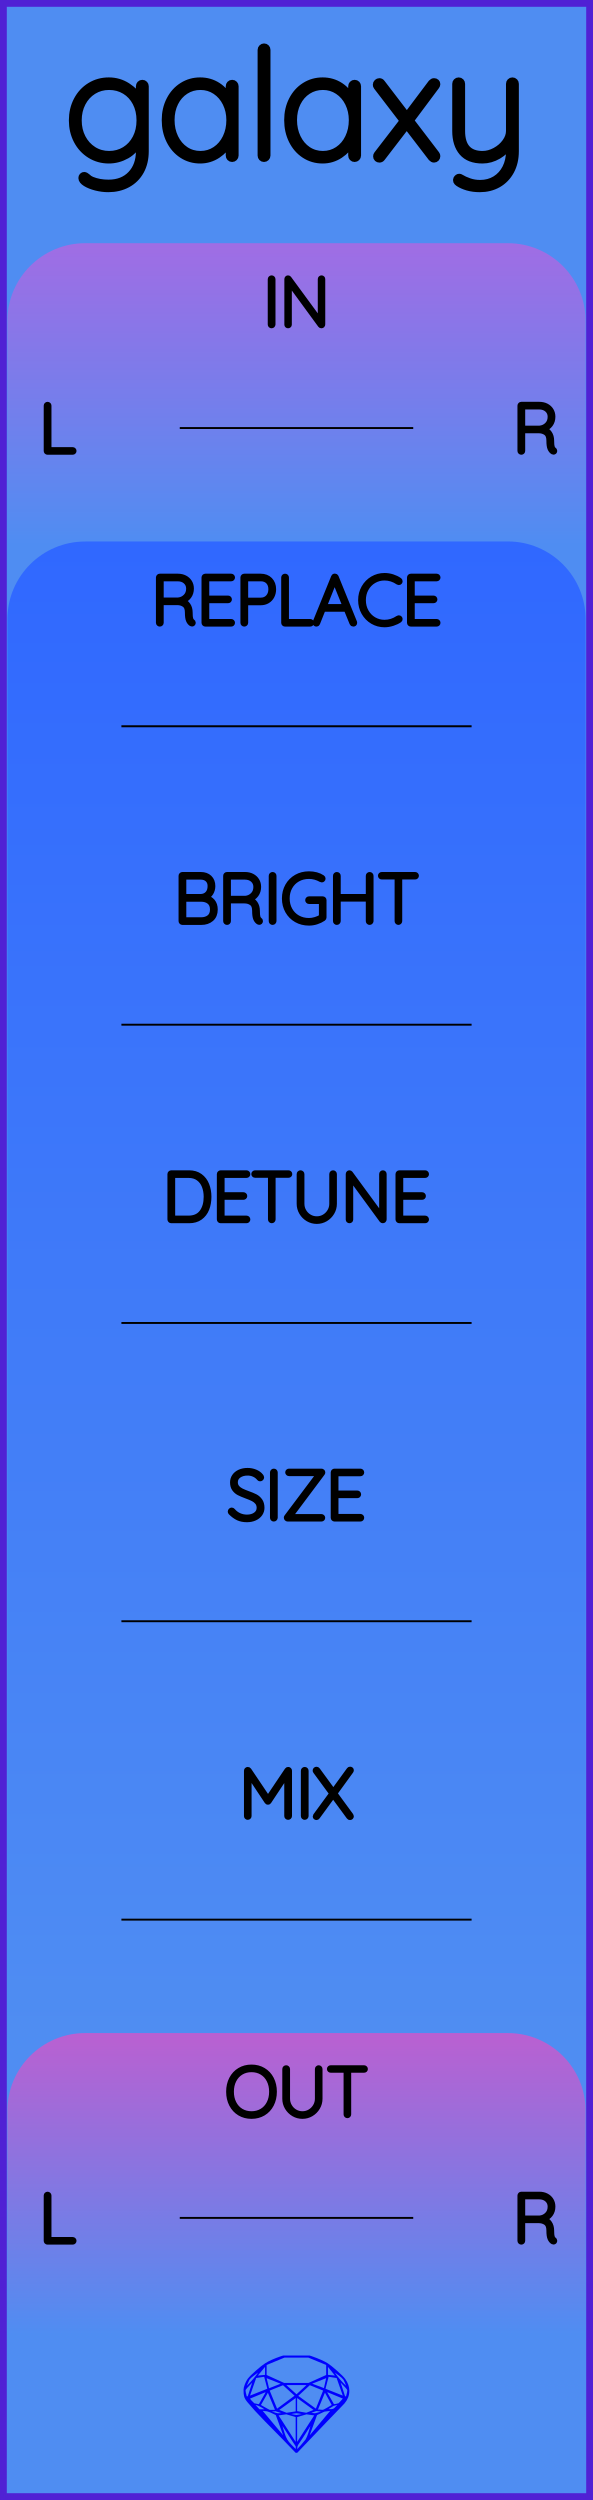
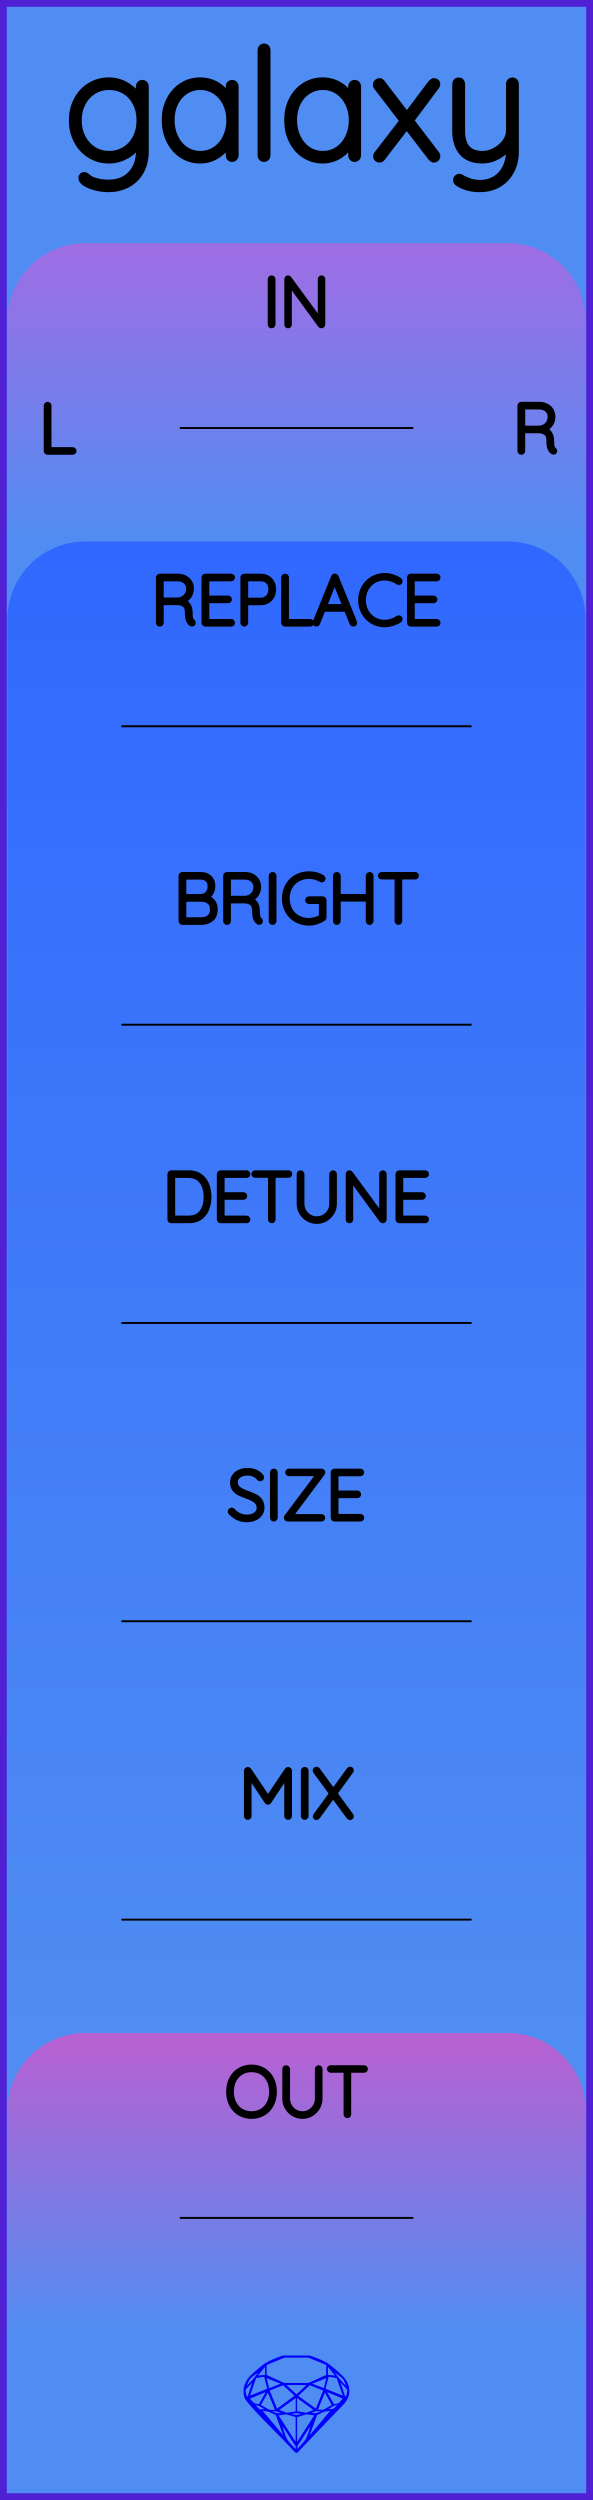
<svg xmlns="http://www.w3.org/2000/svg" width="30.48mm" height="128.50mm" viewBox="0 0 30.48 128.50">
  <g id="PanelLayer">
    <defs>
      <linearGradient id="gradient_in" x1="0" y1="12.5" x2="0" y2="28" gradientUnits="userSpaceOnUse">
        <stop style="stop-color:#a06de4;stop-opacity:1;" offset="0" />
        <stop style="stop-color:#4f8df2;stop-opacity:1;" offset="1" />
      </linearGradient>
      <linearGradient id="gradient_controls" x1="0" y1="27.833" x2="0" y2="104.667" gradientUnits="userSpaceOnUse">
        <stop style="stop-color:#3068ff;stop-opacity:1;" offset="0" />
        <stop style="stop-color:#4f8df2;stop-opacity:1;" offset="1" />
      </linearGradient>
      <linearGradient id="gradient_out" x1="0" y1="104.5" x2="0" y2="120" gradientUnits="userSpaceOnUse">
        <stop style="stop-color:#ba60d1;stop-opacity:1;" offset="0" />
        <stop style="stop-color:#4f8df2;stop-opacity:1;" offset="1" />
      </linearGradient>
    </defs>
    <rect id="border_rect" width="30.48" height="128.5" x="0" y="0" style="display:inline;fill:#4f8df2;fill-opacity:1;fill-rule:nonzero;stroke:#5021d4;stroke-width:0.7;stroke-linecap:round;stroke-linejoin:round;stroke-dasharray:none;stroke-opacity:1;image-rendering:auto" />
    <path id="model_name" d="M7.471 4.434V7.771Q7.471 8.361 7.231 8.795Q6.99 9.23 6.555 9.467Q6.121 9.703 5.562 9.703Q5.251 9.703 4.933 9.622Q4.615 9.54 4.409 9.412Q4.204 9.284 4.204 9.152Q4.204 9.09 4.239 9.052Q4.274 9.013 4.336 9.013Q4.382 9.013 4.475 9.09Q4.584 9.199 4.716 9.253Q5.096 9.409 5.577 9.409Q6.307 9.409 6.734 8.958Q7.161 8.508 7.161 7.771V7.235Q6.951 7.732 6.513 7.981Q6.074 8.229 5.593 8.229Q5.065 8.229 4.634 7.961Q4.204 7.693 3.959 7.228Q3.715 6.762 3.715 6.188Q3.715 5.613 3.959 5.148Q4.204 4.682 4.634 4.418Q5.065 4.154 5.593 4.154Q6.113 4.154 6.544 4.43Q6.974 4.705 7.161 5.093V4.434Q7.161 4.372 7.203 4.325Q7.246 4.278 7.316 4.278Q7.386 4.278 7.428 4.325Q7.471 4.372 7.471 4.434ZM7.192 6.188Q7.192 5.675 6.986 5.28Q6.78 4.884 6.42 4.667Q6.059 4.449 5.608 4.449Q5.158 4.449 4.797 4.674Q4.437 4.899 4.231 5.295Q4.025 5.691 4.025 6.188Q4.025 6.684 4.231 7.08Q4.437 7.476 4.797 7.705Q5.158 7.934 5.608 7.934Q6.059 7.934 6.42 7.713Q6.78 7.492 6.986 7.096Q7.192 6.7 7.192 6.188ZM12.089 4.434V7.996Q12.089 8.058 12.042 8.105Q11.996 8.151 11.934 8.151Q11.864 8.151 11.821 8.105Q11.778 8.058 11.778 7.996V7.298Q11.585 7.693 11.181 7.961Q10.777 8.229 10.288 8.229Q9.776 8.229 9.365 7.961Q8.954 7.693 8.721 7.224Q8.488 6.754 8.488 6.172Q8.488 5.598 8.725 5.136Q8.961 4.674 9.373 4.414Q9.784 4.154 10.288 4.154Q10.793 4.154 11.197 4.418Q11.6 4.682 11.778 5.124V4.434Q11.778 4.372 11.821 4.325Q11.864 4.278 11.934 4.278Q12.004 4.278 12.046 4.325Q12.089 4.372 12.089 4.434ZM11.81 6.172Q11.81 5.699 11.616 5.303Q11.421 4.907 11.076 4.678Q10.731 4.449 10.304 4.449Q9.877 4.449 9.532 4.67Q9.186 4.892 8.992 5.284Q8.798 5.675 8.798 6.172Q8.798 6.669 8.992 7.072Q9.186 7.476 9.528 7.705Q9.869 7.934 10.304 7.934Q10.731 7.934 11.076 7.705Q11.421 7.476 11.616 7.072Q11.81 6.669 11.81 6.172ZM13.571 8.151Q13.502 8.151 13.459 8.105Q13.416 8.058 13.416 7.996V2.563Q13.416 2.501 13.463 2.455Q13.509 2.408 13.571 2.408Q13.641 2.408 13.684 2.455Q13.727 2.501 13.727 2.563V7.996Q13.727 8.058 13.68 8.105Q13.633 8.151 13.571 8.151ZM18.383 4.434V7.996Q18.383 8.058 18.337 8.105Q18.29 8.151 18.228 8.151Q18.158 8.151 18.116 8.105Q18.073 8.058 18.073 7.996V7.298Q17.879 7.693 17.475 7.961Q17.072 8.229 16.583 8.229Q16.07 8.229 15.659 7.961Q15.248 7.693 15.015 7.224Q14.782 6.754 14.782 6.172Q14.782 5.598 15.019 5.136Q15.255 4.674 15.667 4.414Q16.078 4.154 16.583 4.154Q17.087 4.154 17.491 4.418Q17.894 4.682 18.073 5.124V4.434Q18.073 4.372 18.116 4.325Q18.158 4.278 18.228 4.278Q18.298 4.278 18.341 4.325Q18.383 4.372 18.383 4.434ZM18.104 6.172Q18.104 5.699 17.91 5.303Q17.716 4.907 17.37 4.678Q17.025 4.449 16.598 4.449Q16.171 4.449 15.826 4.67Q15.481 4.892 15.287 5.284Q15.092 5.675 15.092 6.172Q15.092 6.669 15.287 7.072Q15.481 7.476 15.822 7.705Q16.164 7.934 16.598 7.934Q17.025 7.934 17.37 7.705Q17.716 7.476 17.91 7.072Q18.104 6.669 18.104 6.172ZM22.427 7.934Q22.458 7.973 22.458 8.027Q22.458 8.089 22.415 8.136Q22.372 8.182 22.31 8.182Q22.241 8.182 22.178 8.112L20.906 6.452L19.625 8.12Q19.578 8.182 19.501 8.182Q19.439 8.182 19.396 8.143Q19.353 8.105 19.353 8.035Q19.353 7.981 19.384 7.942L20.719 6.211L19.369 4.449Q19.338 4.41 19.338 4.356Q19.338 4.286 19.388 4.24Q19.439 4.193 19.501 4.193Q19.578 4.193 19.625 4.263L20.913 5.947L22.178 4.263Q22.241 4.193 22.31 4.193Q22.38 4.193 22.419 4.232Q22.458 4.271 22.458 4.325Q22.458 4.372 22.419 4.426L21.1 6.195ZM26.494 4.31V7.771Q26.494 8.353 26.257 8.792Q26.02 9.23 25.605 9.467Q25.19 9.703 24.662 9.703Q24.32 9.703 24.037 9.622Q23.754 9.54 23.56 9.409Q23.42 9.315 23.474 9.199Q23.529 9.106 23.607 9.106Q23.645 9.106 23.676 9.129Q23.863 9.246 24.123 9.335Q24.383 9.424 24.677 9.424Q25.12 9.424 25.461 9.215Q25.803 9.005 25.993 8.629Q26.183 8.252 26.183 7.771V7.422Q26.005 7.771 25.613 8Q25.221 8.229 24.802 8.229Q24.103 8.229 23.762 7.829Q23.42 7.429 23.42 6.731V4.31Q23.42 4.247 23.463 4.201Q23.506 4.154 23.575 4.154Q23.645 4.154 23.688 4.201Q23.731 4.247 23.731 4.31V6.731Q23.731 7.934 24.802 7.934Q25.135 7.934 25.457 7.759Q25.78 7.585 25.981 7.305Q26.183 7.026 26.183 6.731V4.31Q26.183 4.247 26.226 4.201Q26.268 4.154 26.338 4.154Q26.408 4.154 26.451 4.201Q26.494 4.247 26.494 4.31Z" style="display:inline;stroke:#000000;stroke-width:0.35;stroke-linecap:round;stroke-linejoin:bevel" />
    <path id="sapphire_gemstone" d="m 17.955,122.900 q 0,0.342 -0.243,0.631 -0.044,0.052 -0.204,0.215 -0.187,0.19 -0.785,0.813 l -1.444,1.513 q -0.019,0.003 -0.044,0.003 -0.028,0 -0.041,-0.003 -0.083,-0.083 -0.648,-0.675 -0.469,-0.474 -0.934,-0.948 -0.557,-0.568 -0.898,-0.981 -0.132,-0.16 -0.168,-0.298 -0.028,-0.102 -0.028,-0.342 0,-0.11 0.072,-0.289 0.066,-0.165 0.141,-0.265 0.119,-0.157 0.422,-0.424 0.284,-0.251 0.474,-0.375 0.273,-0.179 0.819,-0.367 0.096,-0.033 0.11,-0.033 h 1.361 q 0.011,0 0.105,0.033 0.568,0.201 0.824,0.367 0.165,0.105 0.474,0.378 0.322,0.284 0.422,0.422 0.215,0.295 0.215,0.626 z m -0.168,-0.273 q -0.033,-0.107 -0.135,-0.309 -0.072,-0.094 -0.209,-0.198 -0.119,-0.085 -0.234,-0.171 0.245,0.364 0.579,0.678 z m -0.573,-0.524 -0.358,-0.446 v 0.411 z m 0.637,0.758 q 0,-0.052 -0.342,-0.394 l 0.229,0.703 h 0.05 q 0.063,-0.218 0.063,-0.309 z m -0.232,0.273 -0.317,-0.904 -0.411,-0.063 -0.16,0.615 z m 0.003,0.154 -0.772,-0.32 h -0.03 l 0.345,0.606 q 0.08,-0.003 0.234,-0.047 0.025,-0.014 0.223,-0.24 z m -0.857,-1.05 -0.719,0.284 0.604,0.226 z m 0,-0.163 v -0.515 l -0.918,-0.38 h -1.224 l -0.918,0.38 v 0.515 l 0.898,0.408 h 1.254 z m 0.573,1.538 q -0.069,0.011 -0.198,0.052 -0.085,0.055 -0.259,0.163 0.019,0 0.063,0.003 0.041,0 0.063,0 0.119,0 0.19,-0.069 0.072,-0.072 0.141,-0.149 z m -0.289,0.003 -0.347,-0.631 -0.364,0.879 q 0.025,-0.017 0.066,-0.017 0.03,0 0.085,0.011 0.058,0.008 0.088,0.008 0.05,0 0.229,-0.107 0.229,-0.138 0.243,-0.143 z m -0.441,-0.741 -0.684,-0.276 -0.593,0.548 0.904,0.656 z m -0.854,-0.284 h -1.036 l 0.524,0.474 z m 0.75,1.367 q -0.229,-0.03 -0.229,-0.03 -0.036,0 -0.273,0.094 l 0.19,0.019 q 0.011,0 0.311,-0.083 z m -0.389,-0.088 -0.843,-0.612 v 0.675 l 0.471,0.083 z m 0.854,0.05 q -0.099,0.006 -0.295,0.039 -0.011,0.003 -0.378,0.176 -0.13,0.347 -0.38,1.042 z m -2.544,-1.397 -0.719,-0.284 0.124,0.518 z m -0.802,-0.455 v -0.411 l -0.367,0.446 z m 1.516,1.072 -0.593,-0.54 -0.684,0.276 0.38,0.929 z m 0.369,0.943 q -0.033,-0.003 -0.135,-0.025 -0.085,-0.017 -0.138,-0.017 -0.052,0 -0.138,0.017 -0.102,0.022 -0.135,0.025 0.265,0.047 0.273,0.047 0.008,0 0.273,-0.047 z m -0.309,-0.138 v -0.686 l -0.843,0.612 0.372,0.146 z m 0.951,0.207 -0.397,-0.055 -0.48,0.141 v 1.276 z m -2.888,-2.202 q -0.119,0.085 -0.234,0.174 -0.146,0.107 -0.209,0.196 -0.044,0.105 -0.135,0.314 0.369,-0.364 0.579,-0.684 z m 0.477,0.832 -0.16,-0.615 -0.411,0.063 -0.317,0.904 z m 0.394,1.083 -0.364,-0.879 -0.356,0.631 q 0.435,0.251 0.452,0.251 0.091,0 0.267,-0.003 z m 1.822,0.83 q -0.132,0.212 -0.405,0.634 -0.077,0.107 -0.22,0.328 -0.058,0.105 -0.055,0.226 0.16,-0.152 0.433,-0.496 0.077,-0.13 0.141,-0.339 0.055,-0.176 0.107,-0.353 z m -1.494,-0.661 -0.27,-0.088 -0.008,-0.011 q -0.025,0 -0.107,0.011 -0.066,0.006 -0.107,0.006 0.273,0.091 0.311,0.091 0.025,0 0.182,-0.008 z m -0.81,-1.064 h -0.03 l -0.772,0.32 q 0.066,0.097 0.223,0.24 0.077,0.014 0.234,0.047 z m -0.689,-0.502 q -0.342,0.347 -0.342,0.394 0,0.08 0.063,0.309 h 0.05 z m 2.235,3.045 v -1.276 l -0.48,-0.141 -0.397,0.055 z m -1.607,-1.676 q -0.256,-0.182 -0.458,-0.223 0.066,0.077 0.204,0.223 z m 1.61,2.045 v -0.138 l -0.684,-1.05 q 0.052,0.176 0.107,0.353 0.063,0.209 0.141,0.339 0.069,0.119 0.204,0.259 0.116,0.119 0.232,0.237 z m -0.645,-0.706 q -0.116,-0.328 -0.38,-1.042 -0.135,-0.066 -0.273,-0.13 -0.16,-0.072 -0.289,-0.072 -0.052,0 -0.11,-0.014 z" style="stroke-width:0;fill:#0000ff;stroke:#2e2114;stroke-linecap:square;stroke-opacity:1" />
    <path id="in_art" d="M 0.38,28.00 L 0.38,16.50 A 4 4 0 0 1 4.38 12.5 L 26.10,12.50 A 4 4 0 0 1 30.1 16.5 L 30.10,12.50 L 30.10,28.00 z" style="fill:url(#gradient_in);fill-opacity:1;stroke-width:0;" />
    <path id="controls_art" d="M 0.38,104.67 L 0.38,31.83 A 4 4 0 0 1 4.38 27.833 L 26.10,27.83 A 4 4 0 0 1 30.1 31.833 L 30.10,27.83 L 30.10,104.67 z" style="fill:url(#gradient_controls);fill-opacity:1;stroke-width:0;" />
    <path id="out_art" d="M 0.38,120.00 L 0.38,108.50 A 4 4 0 0 1 4.38 104.5 L 26.10,104.50 A 4 4 0 0 1 30.1 108.5 L 30.10,104.50 L 30.10,120.00 z" style="fill:url(#gradient_out);fill-opacity:1;stroke-width:0;" />
    <path d="M13.961 16.749Q13.926 16.749 13.906 16.728Q13.887 16.706 13.887 16.675V14.354Q13.887 14.322 13.908 14.301Q13.929 14.279 13.961 14.279Q13.993 14.279 14.014 14.301Q14.035 14.322 14.035 14.354V16.675Q14.032 16.706 14.011 16.728Q13.989 16.749 13.961 16.749ZM16.593 14.346V16.671Q16.593 16.71 16.572 16.729Q16.551 16.749 16.519 16.749Q16.483 16.749 16.462 16.721L14.875 14.551V16.689Q14.875 16.714 14.855 16.731Q14.836 16.749 14.808 16.749Q14.776 16.749 14.758 16.731Q14.741 16.714 14.741 16.689V14.35Q14.741 14.315 14.76 14.297Q14.78 14.279 14.804 14.279Q14.836 14.279 14.857 14.304L16.459 16.488V14.346Q16.459 14.318 16.478 14.299Q16.498 14.279 16.526 14.279Q16.558 14.279 16.575 14.299Q16.593 14.318 16.593 14.346Z" style="stroke:#000000;stroke-width:0.25;stroke-linecap:round;stroke-linejoin:bevel" />
    <path d="M3.808 23.178Q3.808 23.21 3.787 23.229Q3.765 23.249 3.737 23.249H2.443Q2.411 23.249 2.391 23.228Q2.372 23.206 2.372 23.178V20.85Q2.372 20.822 2.393 20.801Q2.414 20.779 2.446 20.779Q2.478 20.779 2.499 20.801Q2.52 20.822 2.52 20.85V23.108H3.737Q3.765 23.108 3.787 23.129Q3.808 23.15 3.808 23.178Z" style="stroke:#000000;stroke-width:0.25;stroke-linecap:round;stroke-linejoin:bevel" />
    <path d="M28.517 23.175Q28.517 23.206 28.498 23.226Q28.478 23.245 28.45 23.245Q28.429 23.245 28.418 23.238Q28.323 23.185 28.267 23.06Q28.21 22.935 28.21 22.649Q28.21 22.36 28.055 22.252Q27.9 22.145 27.695 22.145H26.87V23.178Q26.87 23.206 26.849 23.228Q26.827 23.249 26.796 23.249Q26.764 23.249 26.743 23.228Q26.722 23.206 26.722 23.178V20.85Q26.722 20.822 26.743 20.801Q26.764 20.779 26.792 20.779H27.723Q27.928 20.779 28.087 20.862Q28.246 20.945 28.334 21.09Q28.422 21.235 28.422 21.418Q28.422 21.654 28.297 21.824Q28.172 21.993 27.97 22.053Q28.14 22.106 28.249 22.263Q28.358 22.42 28.358 22.649Q28.358 22.886 28.388 22.979Q28.418 23.072 28.478 23.111Q28.517 23.136 28.517 23.175ZM27.741 22.003Q27.963 21.982 28.119 21.827Q28.274 21.672 28.274 21.421Q28.274 21.203 28.119 21.062Q27.963 20.921 27.706 20.921H26.87V22.003Z" style="stroke:#000000;stroke-width:0.25;stroke-linecap:round;stroke-linejoin:bevel" />
    <path d="M12.928 108.784Q12.585 108.784 12.317 108.624Q12.049 108.463 11.899 108.174Q11.749 107.885 11.749 107.514Q11.749 107.144 11.899 106.854Q12.049 106.565 12.317 106.405Q12.585 106.244 12.928 106.244Q13.27 106.244 13.538 106.405Q13.806 106.565 13.956 106.854Q14.106 107.144 14.106 107.514Q14.106 107.885 13.956 108.174Q13.806 108.463 13.538 108.624Q13.27 108.784 12.928 108.784ZM12.928 106.385Q12.628 106.385 12.393 106.526Q12.159 106.667 12.028 106.925Q11.897 107.183 11.897 107.514Q11.897 107.846 12.028 108.103Q12.159 108.361 12.393 108.502Q12.628 108.643 12.928 108.643Q13.227 108.643 13.462 108.502Q13.697 108.361 13.827 108.103Q13.958 107.846 13.958 107.514Q13.958 107.183 13.827 106.925Q13.697 106.667 13.462 106.526Q13.227 106.385 12.928 106.385ZM16.452 106.35V107.874Q16.452 108.121 16.328 108.329Q16.205 108.537 15.997 108.661Q15.789 108.784 15.545 108.784Q15.298 108.784 15.09 108.661Q14.882 108.537 14.758 108.329Q14.635 108.121 14.635 107.874V106.35Q14.635 106.318 14.656 106.299Q14.677 106.279 14.709 106.279Q14.741 106.279 14.762 106.301Q14.783 106.322 14.783 106.35V107.874Q14.783 108.082 14.886 108.258Q14.988 108.435 15.162 108.539Q15.337 108.643 15.545 108.643Q15.753 108.643 15.928 108.539Q16.102 108.435 16.207 108.258Q16.311 108.082 16.311 107.874V106.35Q16.311 106.322 16.33 106.301Q16.349 106.279 16.381 106.279Q16.413 106.279 16.432 106.301Q16.452 106.322 16.452 106.35ZM18.784 106.346Q18.784 106.378 18.764 106.396Q18.745 106.413 18.713 106.413H17.926V108.678Q17.926 108.707 17.905 108.728Q17.884 108.749 17.856 108.749Q17.824 108.749 17.805 108.728Q17.785 108.707 17.785 108.678V106.413H16.999Q16.97 106.413 16.949 106.394Q16.928 106.375 16.928 106.346Q16.928 106.318 16.949 106.299Q16.97 106.279 16.999 106.279H18.713Q18.741 106.279 18.762 106.299Q18.784 106.318 18.784 106.346Z" style="stroke:#000000;stroke-width:0.25;stroke-linecap:round;stroke-linejoin:bevel" />
-     <path d="M3.808 115.178Q3.808 115.21 3.787 115.229Q3.765 115.249 3.737 115.249H2.443Q2.411 115.249 2.391 115.228Q2.372 115.207 2.372 115.178V112.85Q2.372 112.822 2.393 112.801Q2.414 112.779 2.446 112.779Q2.478 112.779 2.499 112.801Q2.52 112.822 2.52 112.85V115.108H3.737Q3.765 115.108 3.787 115.129Q3.808 115.15 3.808 115.178Z" style="stroke:#000000;stroke-width:0.25;stroke-linecap:round;stroke-linejoin:bevel" />
-     <path d="M28.517 115.175Q28.517 115.207 28.498 115.226Q28.478 115.245 28.45 115.245Q28.429 115.245 28.418 115.238Q28.323 115.185 28.267 115.06Q28.21 114.935 28.21 114.649Q28.21 114.36 28.055 114.252Q27.9 114.145 27.695 114.145H26.87V115.178Q26.87 115.207 26.849 115.228Q26.827 115.249 26.796 115.249Q26.764 115.249 26.743 115.228Q26.722 115.207 26.722 115.178V112.85Q26.722 112.822 26.743 112.801Q26.764 112.779 26.792 112.779H27.723Q27.928 112.779 28.087 112.862Q28.246 112.945 28.334 113.09Q28.422 113.234 28.422 113.418Q28.422 113.654 28.297 113.824Q28.172 113.993 27.97 114.053Q28.14 114.106 28.249 114.263Q28.358 114.42 28.358 114.649Q28.358 114.885 28.388 114.979Q28.418 115.072 28.478 115.111Q28.517 115.136 28.517 115.175ZM27.741 114.004Q27.963 113.982 28.119 113.827Q28.274 113.672 28.274 113.421Q28.274 113.203 28.119 113.062Q27.963 112.921 27.706 112.921H26.87V114.004Z" style="stroke:#000000;stroke-width:0.25;stroke-linecap:round;stroke-linejoin:bevel" />
    <path d="M 9.24,22.00 L 21.24,22.00 z " style="stroke:#000000;stroke-width:0.1;stroke-linecap:round;stroke-linejoin:bevel;stroke-dasharray:none" />
    <path d="M 9.24,114.00 L 21.24,114.00 z " style="stroke:#000000;stroke-width:0.1;stroke-linecap:round;stroke-linejoin:bevel;stroke-dasharray:none" />
    <path d="M9.936 32.008Q9.936 32.04 9.917 32.059Q9.897 32.079 9.869 32.079Q9.848 32.079 9.837 32.072Q9.742 32.019 9.686 31.893Q9.629 31.768 9.629 31.482Q9.629 31.193 9.474 31.086Q9.319 30.978 9.114 30.978H8.289V32.012Q8.289 32.04 8.267 32.061Q8.246 32.082 8.214 32.082Q8.183 32.082 8.162 32.061Q8.14 32.04 8.14 32.012V29.683Q8.14 29.655 8.162 29.634Q8.183 29.613 8.211 29.613H9.142Q9.347 29.613 9.506 29.696Q9.664 29.779 9.753 29.923Q9.841 30.068 9.841 30.251Q9.841 30.488 9.716 30.657Q9.59 30.826 9.389 30.886Q9.559 30.939 9.668 31.096Q9.777 31.253 9.777 31.482Q9.777 31.719 9.807 31.812Q9.837 31.906 9.897 31.945Q9.936 31.969 9.936 32.008ZM9.16 30.837Q9.382 30.816 9.537 30.66Q9.693 30.505 9.693 30.255Q9.693 30.036 9.537 29.895Q9.382 29.754 9.125 29.754H8.289V30.837ZM11.954 32.012Q11.954 32.043 11.933 32.063Q11.912 32.082 11.883 32.082H10.553Q10.525 32.082 10.504 32.061Q10.483 32.04 10.483 32.012V29.683Q10.483 29.655 10.504 29.634Q10.525 29.613 10.553 29.613H11.883Q11.912 29.613 11.933 29.634Q11.954 29.655 11.954 29.683Q11.954 29.715 11.933 29.734Q11.912 29.754 11.883 29.754H10.631V30.738H11.725Q11.753 30.738 11.774 30.759Q11.795 30.78 11.795 30.809Q11.795 30.84 11.774 30.86Q11.753 30.879 11.725 30.879H10.631V31.941H11.883Q11.912 31.941 11.933 31.962Q11.954 31.983 11.954 32.012ZM14.067 30.287Q14.067 30.484 13.984 30.645Q13.901 30.805 13.749 30.895Q13.598 30.985 13.4 30.985H12.631V32.012Q12.631 32.04 12.608 32.061Q12.585 32.082 12.557 32.082Q12.525 32.082 12.504 32.061Q12.483 32.04 12.483 32.012V29.683Q12.483 29.655 12.504 29.634Q12.525 29.613 12.554 29.613H13.4Q13.7 29.613 13.884 29.8Q14.067 29.987 14.067 30.287ZM13.919 30.287Q13.919 30.043 13.78 29.898Q13.64 29.754 13.4 29.754H12.631V30.844H13.4Q13.637 30.844 13.778 30.687Q13.919 30.53 13.919 30.287ZM16.014 32.012Q16.014 32.043 15.993 32.063Q15.972 32.082 15.944 32.082H14.649Q14.617 32.082 14.598 32.061Q14.579 32.04 14.579 32.012V29.683Q14.579 29.655 14.6 29.634Q14.621 29.613 14.653 29.613Q14.684 29.613 14.706 29.634Q14.727 29.655 14.727 29.683V31.941H15.944Q15.972 31.941 15.993 31.962Q16.014 31.983 16.014 32.012ZM18.233 32.015Q18.233 32.047 18.212 32.065Q18.191 32.082 18.159 32.082Q18.134 32.082 18.115 32.07Q18.096 32.057 18.089 32.036L17.792 31.31L17.796 31.317H16.614L16.328 32.036Q16.311 32.082 16.265 32.082Q16.233 32.082 16.214 32.065Q16.194 32.047 16.191 32.022Q16.187 32.008 16.194 31.987L17.143 29.651Q17.154 29.623 17.17 29.614Q17.186 29.606 17.21 29.606Q17.263 29.606 17.281 29.651L18.23 31.987Q18.233 31.997 18.233 32.015ZM16.671 31.175H17.739L17.2 29.846ZM20.569 29.874Q20.569 29.902 20.555 29.92Q20.533 29.948 20.502 29.948Q20.488 29.948 20.459 29.934Q20.131 29.712 19.764 29.712Q19.468 29.712 19.219 29.858Q18.971 30.004 18.826 30.264Q18.681 30.523 18.681 30.847Q18.681 31.172 18.826 31.431Q18.971 31.691 19.219 31.837Q19.468 31.983 19.764 31.983Q20.135 31.983 20.456 31.765Q20.474 31.751 20.498 31.751Q20.533 31.751 20.555 31.779Q20.569 31.796 20.569 31.821Q20.569 31.856 20.541 31.878Q20.403 31.976 20.186 32.047Q19.969 32.117 19.764 32.117Q19.429 32.117 19.147 31.952Q18.865 31.786 18.699 31.495Q18.533 31.204 18.533 30.847Q18.533 30.491 18.699 30.2Q18.865 29.909 19.147 29.743Q19.429 29.577 19.764 29.577Q19.976 29.577 20.175 29.641Q20.375 29.704 20.537 29.817Q20.569 29.842 20.569 29.874ZM22.516 32.012Q22.516 32.043 22.495 32.063Q22.474 32.082 22.445 32.082H21.116Q21.087 32.082 21.066 32.061Q21.045 32.04 21.045 32.012V29.683Q21.045 29.655 21.066 29.634Q21.087 29.613 21.116 29.613H22.445Q22.474 29.613 22.495 29.634Q22.516 29.655 22.516 29.683Q22.516 29.715 22.495 29.734Q22.474 29.754 22.445 29.754H21.193V30.738H22.287Q22.315 30.738 22.336 30.759Q22.357 30.78 22.357 30.809Q22.357 30.84 22.336 30.86Q22.315 30.879 22.287 30.879H21.193V31.941H22.445Q22.474 31.941 22.495 31.962Q22.516 31.983 22.516 32.012Z" style="stroke:#000000;stroke-width:0.25;stroke-linecap:round;stroke-linejoin:bevel" />
    <path d="M 6.24,37.33 L 24.24,37.33 z " style="stroke:#000000;stroke-width:0.1;stroke-linecap:round;stroke-linejoin:bevel;stroke-dasharray:none" />
    <path d="M11.067 46.749Q11.067 47.07 10.864 47.243Q10.661 47.416 10.347 47.416H9.373Q9.345 47.416 9.324 47.394Q9.303 47.373 9.303 47.345V45.017Q9.303 44.988 9.324 44.967Q9.345 44.946 9.373 44.946H10.322Q10.604 44.946 10.774 45.108Q10.943 45.271 10.943 45.546Q10.943 45.743 10.844 45.904Q10.746 46.064 10.569 46.124Q10.795 46.167 10.931 46.329Q11.067 46.491 11.067 46.749ZM10.305 45.087H9.451V46.078H10.305Q10.523 46.075 10.659 45.936Q10.795 45.796 10.795 45.542Q10.795 45.334 10.666 45.211Q10.537 45.087 10.305 45.087ZM10.918 46.749Q10.918 46.488 10.756 46.355Q10.594 46.223 10.329 46.223H9.451V47.274H10.329Q10.594 47.274 10.756 47.142Q10.918 47.01 10.918 46.749ZM13.391 47.341Q13.391 47.373 13.372 47.393Q13.353 47.412 13.324 47.412Q13.303 47.412 13.293 47.405Q13.197 47.352 13.141 47.227Q13.085 47.102 13.085 46.816Q13.085 46.526 12.929 46.419Q12.774 46.311 12.569 46.311H11.744V47.345Q11.744 47.373 11.723 47.394Q11.702 47.416 11.67 47.416Q11.638 47.416 11.617 47.394Q11.596 47.373 11.596 47.345V45.017Q11.596 44.988 11.617 44.967Q11.638 44.946 11.666 44.946H12.598Q12.802 44.946 12.961 45.029Q13.12 45.112 13.208 45.257Q13.296 45.401 13.296 45.585Q13.296 45.821 13.171 45.99Q13.046 46.16 12.845 46.22Q13.014 46.273 13.123 46.429Q13.233 46.587 13.233 46.816Q13.233 47.052 13.263 47.146Q13.293 47.239 13.353 47.278Q13.391 47.303 13.391 47.341ZM12.615 46.17Q12.838 46.149 12.993 45.994Q13.148 45.839 13.148 45.588Q13.148 45.369 12.993 45.228Q12.838 45.087 12.58 45.087H11.744V46.17ZM14.012 47.416Q13.977 47.416 13.958 47.394Q13.938 47.373 13.938 47.341V45.02Q13.938 44.988 13.959 44.967Q13.981 44.946 14.012 44.946Q14.044 44.946 14.065 44.967Q14.086 44.988 14.086 45.02V47.341Q14.083 47.373 14.062 47.394Q14.041 47.416 14.012 47.416ZM16.658 46.269V47.154Q16.658 47.197 16.626 47.218Q16.464 47.327 16.272 47.389Q16.08 47.451 15.882 47.451Q15.519 47.451 15.231 47.287Q14.944 47.123 14.78 46.833Q14.616 46.544 14.616 46.181Q14.616 45.817 14.78 45.528Q14.944 45.239 15.231 45.075Q15.519 44.911 15.882 44.911Q16.08 44.911 16.258 44.958Q16.436 45.006 16.577 45.101Q16.609 45.122 16.609 45.161Q16.609 45.193 16.586 45.212Q16.563 45.232 16.542 45.232Q16.524 45.232 16.496 45.218Q16.2 45.052 15.882 45.052Q15.557 45.052 15.303 45.197Q15.05 45.341 14.907 45.599Q14.764 45.856 14.764 46.181Q14.764 46.505 14.907 46.763Q15.05 47.02 15.303 47.165Q15.557 47.31 15.882 47.31Q16.044 47.31 16.212 47.258Q16.38 47.207 16.517 47.123V46.34H15.882Q15.854 46.34 15.833 46.318Q15.812 46.297 15.812 46.269Q15.812 46.237 15.833 46.218Q15.854 46.198 15.882 46.198H16.588Q16.619 46.198 16.639 46.22Q16.658 46.241 16.658 46.269ZM19.075 45.02V47.341Q19.071 47.373 19.05 47.394Q19.029 47.416 19.001 47.416Q18.965 47.416 18.946 47.394Q18.927 47.373 18.927 47.341V46.216H17.388V47.341Q17.385 47.373 17.364 47.394Q17.343 47.416 17.314 47.416Q17.279 47.416 17.26 47.394Q17.24 47.373 17.24 47.341V45.02Q17.24 44.988 17.261 44.967Q17.283 44.946 17.314 44.946Q17.346 44.946 17.367 44.967Q17.388 44.988 17.388 45.02V46.075H18.927V45.02Q18.927 44.988 18.948 44.967Q18.969 44.946 19.001 44.946Q19.032 44.946 19.053 44.967Q19.075 44.988 19.075 45.02ZM21.407 45.013Q21.407 45.045 21.387 45.062Q21.368 45.08 21.336 45.08H20.549V47.345Q20.549 47.373 20.528 47.394Q20.507 47.416 20.479 47.416Q20.447 47.416 20.428 47.394Q20.408 47.373 20.408 47.345V45.08H19.622Q19.593 45.08 19.572 45.061Q19.551 45.041 19.551 45.013Q19.551 44.985 19.572 44.965Q19.593 44.946 19.622 44.946H21.336Q21.364 44.946 21.385 44.965Q21.407 44.985 21.407 45.013Z" style="stroke:#000000;stroke-width:0.25;stroke-linecap:round;stroke-linejoin:bevel" />
    <path d="M 6.24,52.67 L 24.24,52.67 z " style="stroke:#000000;stroke-width:0.1;stroke-linecap:round;stroke-linejoin:bevel;stroke-dasharray:none" />
    <path d="M10.742 61.514Q10.742 61.863 10.631 62.142Q10.52 62.421 10.29 62.585Q10.061 62.749 9.719 62.749H8.802Q8.774 62.749 8.752 62.728Q8.731 62.706 8.731 62.678V60.35Q8.731 60.322 8.752 60.301Q8.774 60.279 8.802 60.279H9.719Q10.058 60.279 10.289 60.449Q10.52 60.618 10.631 60.898Q10.742 61.179 10.742 61.514ZM10.594 61.514Q10.594 61.214 10.497 60.965Q10.4 60.717 10.197 60.569Q9.994 60.42 9.684 60.42H8.879V62.608H9.684Q10.142 62.608 10.368 62.306Q10.594 62.005 10.594 61.514ZM12.742 62.678Q12.742 62.71 12.721 62.729Q12.7 62.749 12.672 62.749H11.342Q11.314 62.749 11.292 62.728Q11.271 62.706 11.271 62.678V60.35Q11.271 60.322 11.292 60.301Q11.314 60.279 11.342 60.279H12.672Q12.7 60.279 12.721 60.301Q12.742 60.322 12.742 60.35Q12.742 60.382 12.721 60.401Q12.7 60.42 12.672 60.42H11.419V61.405H12.513Q12.541 61.405 12.562 61.426Q12.584 61.447 12.584 61.475Q12.584 61.507 12.562 61.526Q12.541 61.546 12.513 61.546H11.419V62.608H12.672Q12.7 62.608 12.721 62.629Q12.742 62.65 12.742 62.678ZM14.898 60.346Q14.898 60.378 14.878 60.396Q14.859 60.413 14.827 60.413H14.041V62.678Q14.041 62.706 14.019 62.728Q13.998 62.749 13.97 62.749Q13.938 62.749 13.919 62.728Q13.899 62.706 13.899 62.678V60.413H13.113Q13.085 60.413 13.063 60.394Q13.042 60.375 13.042 60.346Q13.042 60.318 13.063 60.299Q13.085 60.279 13.113 60.279H14.827Q14.855 60.279 14.877 60.299Q14.898 60.318 14.898 60.346ZM17.191 60.35V61.874Q17.191 62.121 17.067 62.329Q16.944 62.537 16.736 62.661Q16.528 62.784 16.284 62.784Q16.037 62.784 15.829 62.661Q15.621 62.537 15.498 62.329Q15.374 62.121 15.374 61.874V60.35Q15.374 60.318 15.395 60.299Q15.416 60.279 15.448 60.279Q15.48 60.279 15.501 60.301Q15.522 60.322 15.522 60.35V61.874Q15.522 62.082 15.624 62.258Q15.727 62.435 15.902 62.539Q16.076 62.643 16.284 62.643Q16.492 62.643 16.667 62.539Q16.842 62.435 16.946 62.258Q17.05 62.082 17.05 61.874V60.35Q17.05 60.322 17.069 60.301Q17.089 60.279 17.12 60.279Q17.152 60.279 17.172 60.301Q17.191 60.322 17.191 60.35ZM19.748 60.346V62.671Q19.748 62.71 19.727 62.729Q19.706 62.749 19.674 62.749Q19.639 62.749 19.618 62.721L18.03 60.551V62.689Q18.03 62.714 18.011 62.731Q17.992 62.749 17.963 62.749Q17.932 62.749 17.914 62.731Q17.896 62.714 17.896 62.689V60.35Q17.896 60.315 17.916 60.297Q17.935 60.279 17.96 60.279Q17.992 60.279 18.013 60.304L19.614 62.488V60.346Q19.614 60.318 19.634 60.299Q19.653 60.279 19.681 60.279Q19.713 60.279 19.731 60.299Q19.748 60.318 19.748 60.346ZM21.925 62.678Q21.925 62.71 21.904 62.729Q21.883 62.749 21.855 62.749H20.525Q20.496 62.749 20.475 62.728Q20.454 62.706 20.454 62.678V60.35Q20.454 60.322 20.475 60.301Q20.496 60.279 20.525 60.279H21.855Q21.883 60.279 21.904 60.301Q21.925 60.322 21.925 60.35Q21.925 60.382 21.904 60.401Q21.883 60.42 21.855 60.42H20.602V61.405H21.696Q21.724 61.405 21.745 61.426Q21.766 61.447 21.766 61.475Q21.766 61.507 21.745 61.526Q21.724 61.546 21.696 61.546H20.602V62.608H21.855Q21.883 62.608 21.904 62.629Q21.925 62.65 21.925 62.678Z" style="stroke:#000000;stroke-width:0.25;stroke-linecap:round;stroke-linejoin:bevel" />
    <path d="M 6.24,68.00 L 24.24,68.00 z " style="stroke:#000000;stroke-width:0.1;stroke-linecap:round;stroke-linejoin:bevel;stroke-dasharray:none" />
    <path d="M11.853 77.747Q11.832 77.726 11.832 77.694Q11.832 77.666 11.857 77.639Q11.882 77.613 11.91 77.613Q11.941 77.613 11.97 77.645Q12.107 77.807 12.296 77.892Q12.485 77.976 12.693 77.976Q12.965 77.976 13.141 77.846Q13.317 77.715 13.317 77.5Q13.314 77.331 13.226 77.221Q13.137 77.112 13.009 77.047Q12.88 76.981 12.658 76.9Q12.414 76.809 12.278 76.738Q12.143 76.668 12.046 76.537Q11.949 76.406 11.949 76.195Q11.949 76.022 12.044 75.881Q12.139 75.74 12.316 75.659Q12.492 75.577 12.725 75.577Q12.933 75.577 13.12 75.653Q13.307 75.729 13.416 75.867Q13.451 75.916 13.451 75.941Q13.451 75.969 13.425 75.992Q13.399 76.015 13.367 76.015Q13.338 76.015 13.321 75.994Q13.222 75.867 13.067 75.793Q12.912 75.719 12.725 75.719Q12.457 75.719 12.278 75.846Q12.1 75.973 12.1 76.191Q12.1 76.343 12.187 76.449Q12.273 76.555 12.404 76.62Q12.534 76.685 12.728 76.756Q12.975 76.844 13.12 76.918Q13.264 76.992 13.367 77.133Q13.469 77.274 13.469 77.507Q13.469 77.669 13.374 77.811Q13.279 77.952 13.1 78.034Q12.922 78.117 12.693 78.117Q12.432 78.117 12.238 78.028Q12.044 77.938 11.853 77.747ZM14.076 78.082Q14.041 78.082 14.021 78.061Q14.002 78.04 14.002 78.008V75.687Q14.002 75.655 14.023 75.634Q14.044 75.613 14.076 75.613Q14.108 75.613 14.129 75.634Q14.15 75.655 14.15 75.687V78.008Q14.146 78.04 14.125 78.061Q14.104 78.082 14.076 78.082ZM16.591 78.015Q16.591 78.043 16.57 78.063Q16.549 78.082 16.521 78.082H14.785Q14.753 78.082 14.734 78.059Q14.714 78.036 14.714 78.008Q14.714 77.983 14.729 77.966L16.394 75.747H14.855Q14.827 75.747 14.806 75.727Q14.785 75.708 14.785 75.68Q14.785 75.651 14.806 75.632Q14.827 75.613 14.855 75.613H16.514Q16.556 75.613 16.575 75.634Q16.595 75.655 16.595 75.683Q16.595 75.708 16.581 75.726L14.919 77.948H16.521Q16.549 77.948 16.57 77.969Q16.591 77.99 16.591 78.015ZM18.595 78.012Q18.595 78.043 18.574 78.063Q18.553 78.082 18.524 78.082H17.194Q17.166 78.082 17.145 78.061Q17.124 78.04 17.124 78.012V75.683Q17.124 75.655 17.145 75.634Q17.166 75.613 17.194 75.613H18.524Q18.553 75.613 18.574 75.634Q18.595 75.655 18.595 75.683Q18.595 75.715 18.574 75.734Q18.553 75.754 18.524 75.754H17.272V76.738H18.366Q18.394 76.738 18.415 76.759Q18.436 76.78 18.436 76.809Q18.436 76.84 18.415 76.86Q18.394 76.879 18.366 76.879H17.272V77.941H18.524Q18.553 77.941 18.574 77.962Q18.595 77.983 18.595 78.012Z" style="stroke:#000000;stroke-width:0.25;stroke-linecap:round;stroke-linejoin:bevel" />
    <path d="M 6.24,83.33 L 24.24,83.33 z " style="stroke:#000000;stroke-width:0.1;stroke-linecap:round;stroke-linejoin:bevel;stroke-dasharray:none" />
    <path d="M14.884 91.017V93.345Q14.884 93.373 14.861 93.394Q14.838 93.415 14.81 93.415Q14.778 93.415 14.757 93.394Q14.736 93.373 14.736 93.345V91.235L13.825 92.611Q13.808 92.639 13.776 92.639Q13.737 92.639 13.72 92.611L12.806 91.232V93.345Q12.806 93.373 12.785 93.394Q12.764 93.415 12.735 93.415Q12.704 93.415 12.684 93.394Q12.665 93.373 12.665 93.345V91.017Q12.665 90.992 12.684 90.969Q12.704 90.946 12.732 90.946Q12.778 90.946 12.799 90.978L13.776 92.431L14.753 90.978Q14.781 90.939 14.82 90.946Q14.848 90.95 14.866 90.969Q14.884 90.988 14.884 91.017ZM15.663 93.415Q15.628 93.415 15.609 93.394Q15.589 93.373 15.589 93.341V91.02Q15.589 90.988 15.61 90.967Q15.632 90.946 15.663 90.946Q15.695 90.946 15.716 90.967Q15.737 90.988 15.737 91.02V93.341Q15.734 93.373 15.713 93.394Q15.692 93.415 15.663 93.415ZM18.045 93.313Q18.062 93.338 18.062 93.356Q18.062 93.387 18.041 93.407Q18.02 93.426 17.988 93.426Q17.949 93.426 17.932 93.398L17.124 92.297L16.32 93.398Q16.302 93.426 16.267 93.426Q16.235 93.426 16.217 93.407Q16.2 93.387 16.2 93.366Q16.2 93.349 16.217 93.32L17.046 92.188L16.21 91.048Q16.196 91.031 16.196 91.006Q16.196 90.974 16.217 90.955Q16.238 90.936 16.267 90.936Q16.309 90.936 16.327 90.964L17.134 92.068L17.939 90.96Q17.96 90.932 17.992 90.932Q18.023 90.932 18.043 90.948Q18.062 90.964 18.062 90.988Q18.062 91.013 18.045 91.038L17.216 92.181Z" style="stroke:#000000;stroke-width:0.25;stroke-linecap:round;stroke-linejoin:bevel" />
    <path d="M 6.24,98.67 L 24.24,98.67 z " style="stroke:#000000;stroke-width:0.1;stroke-linecap:round;stroke-linejoin:bevel;stroke-dasharray:none" />
  </g>
</svg>
